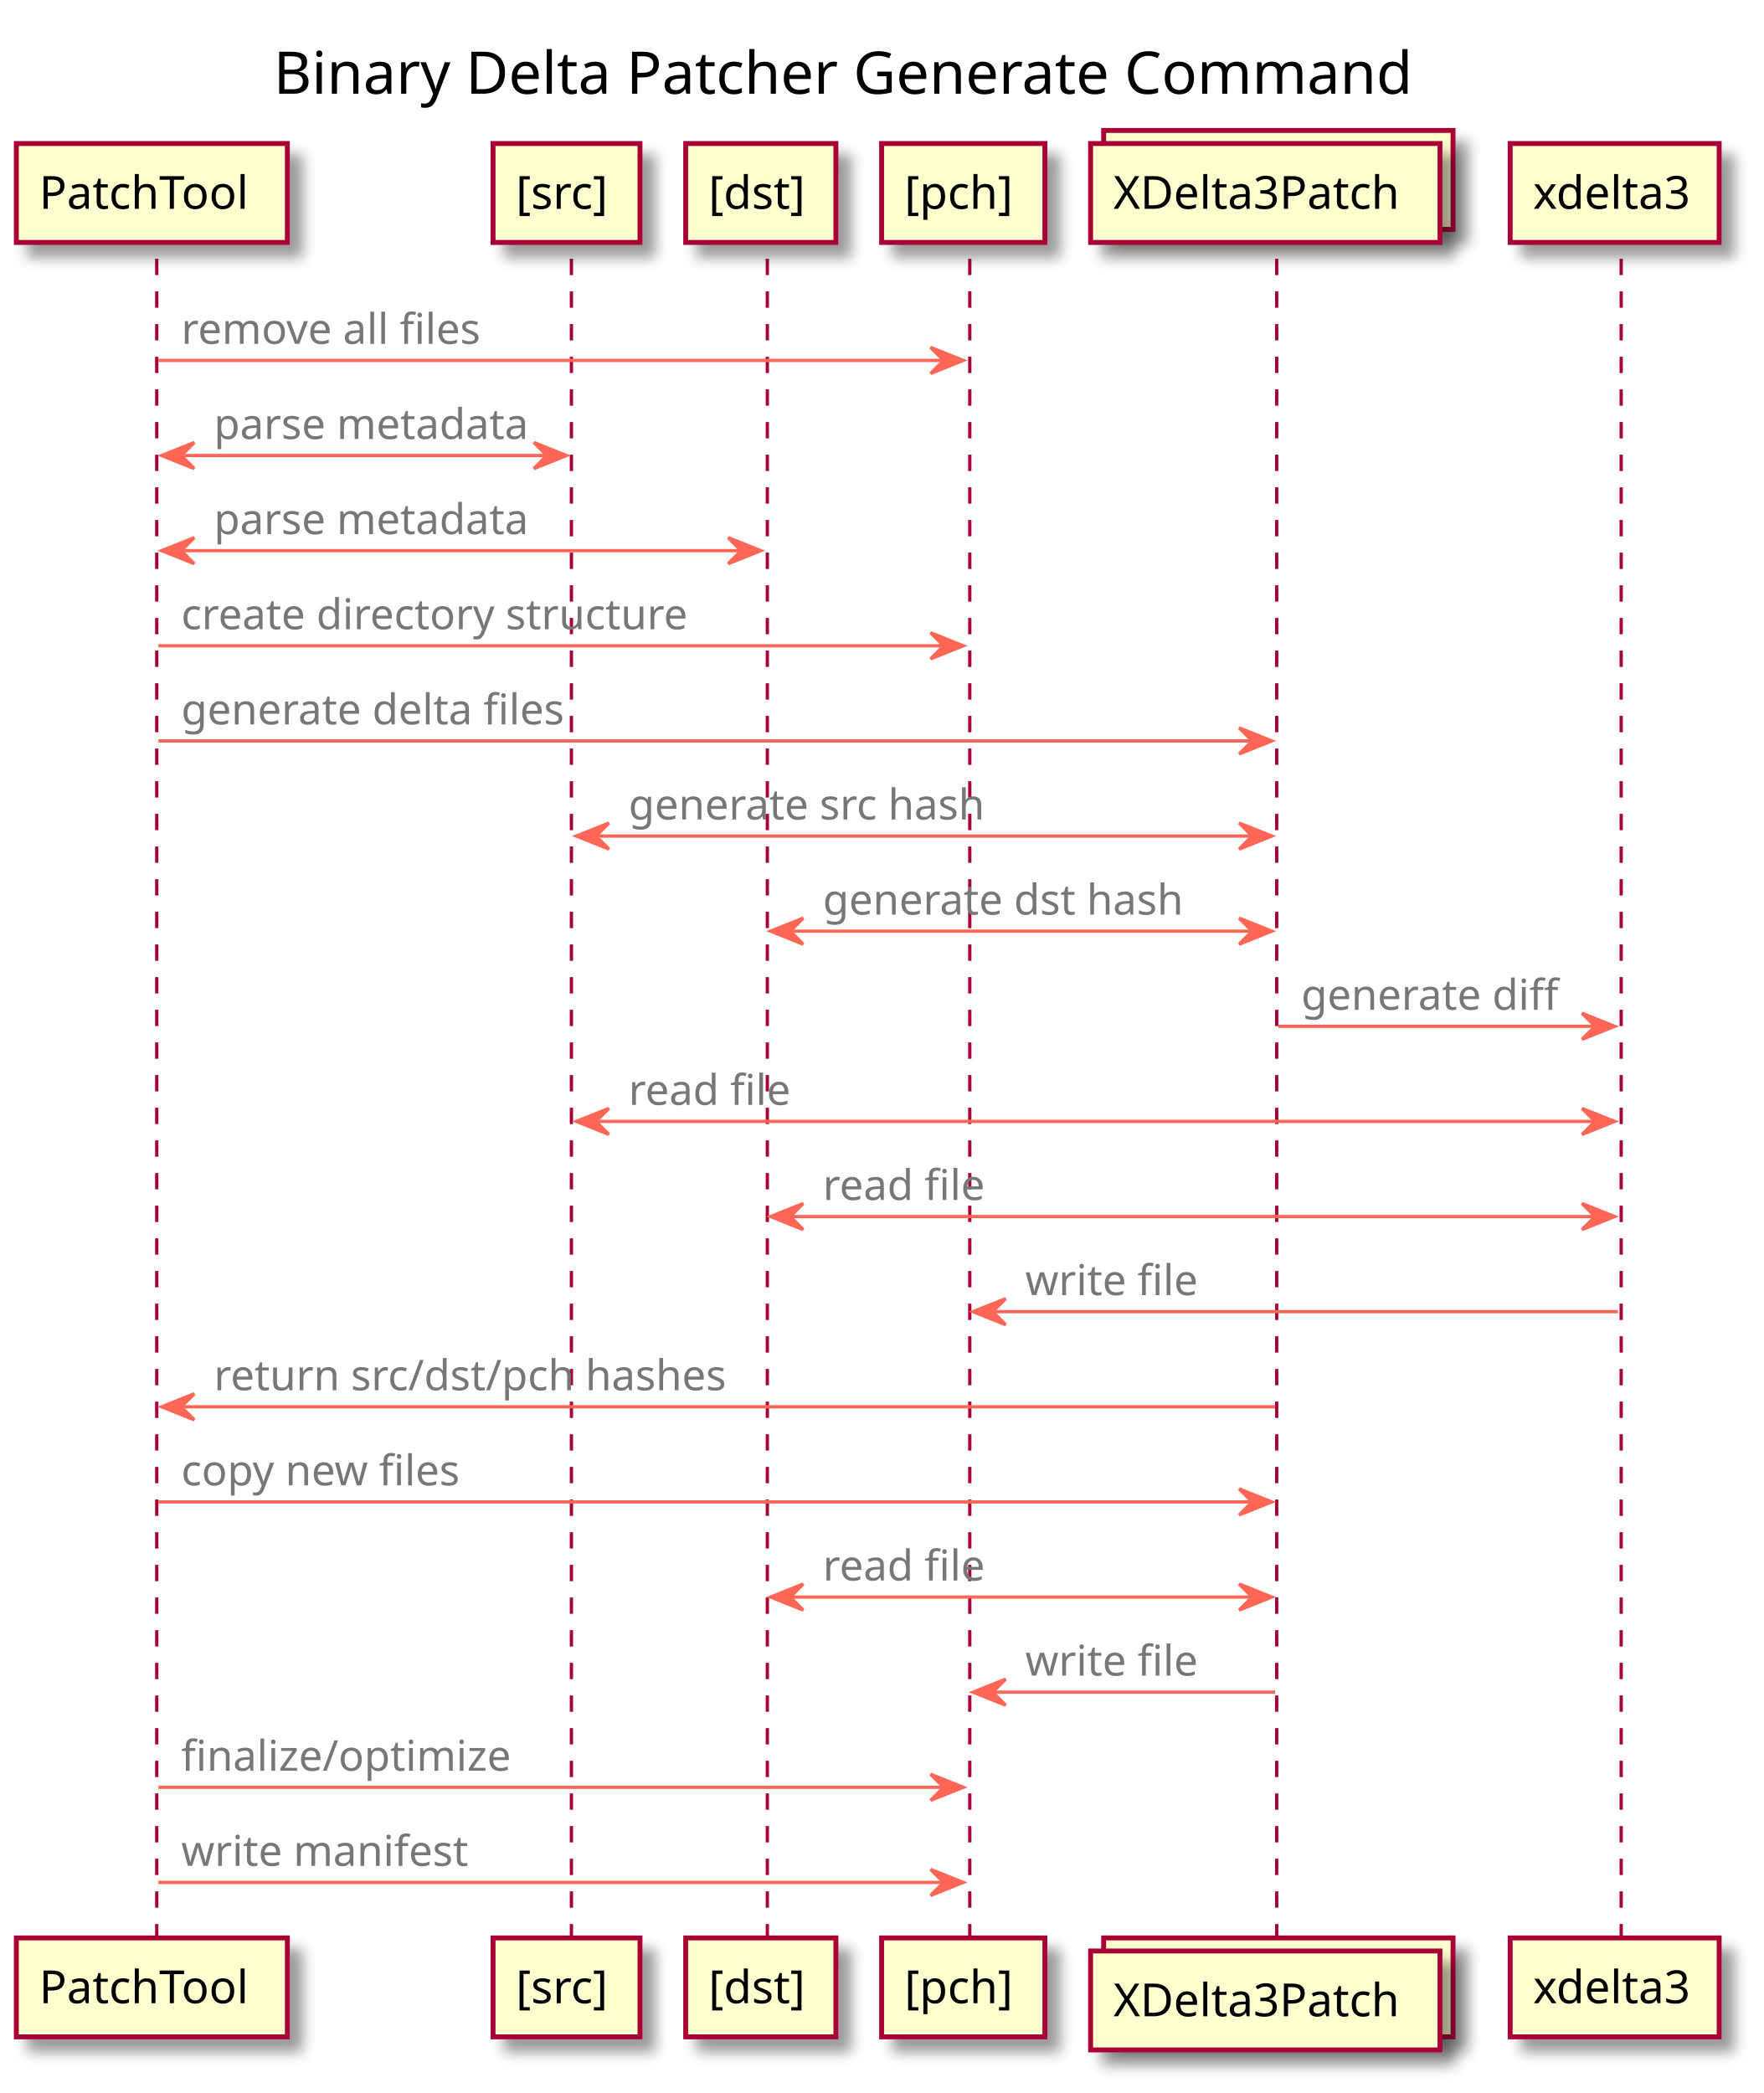
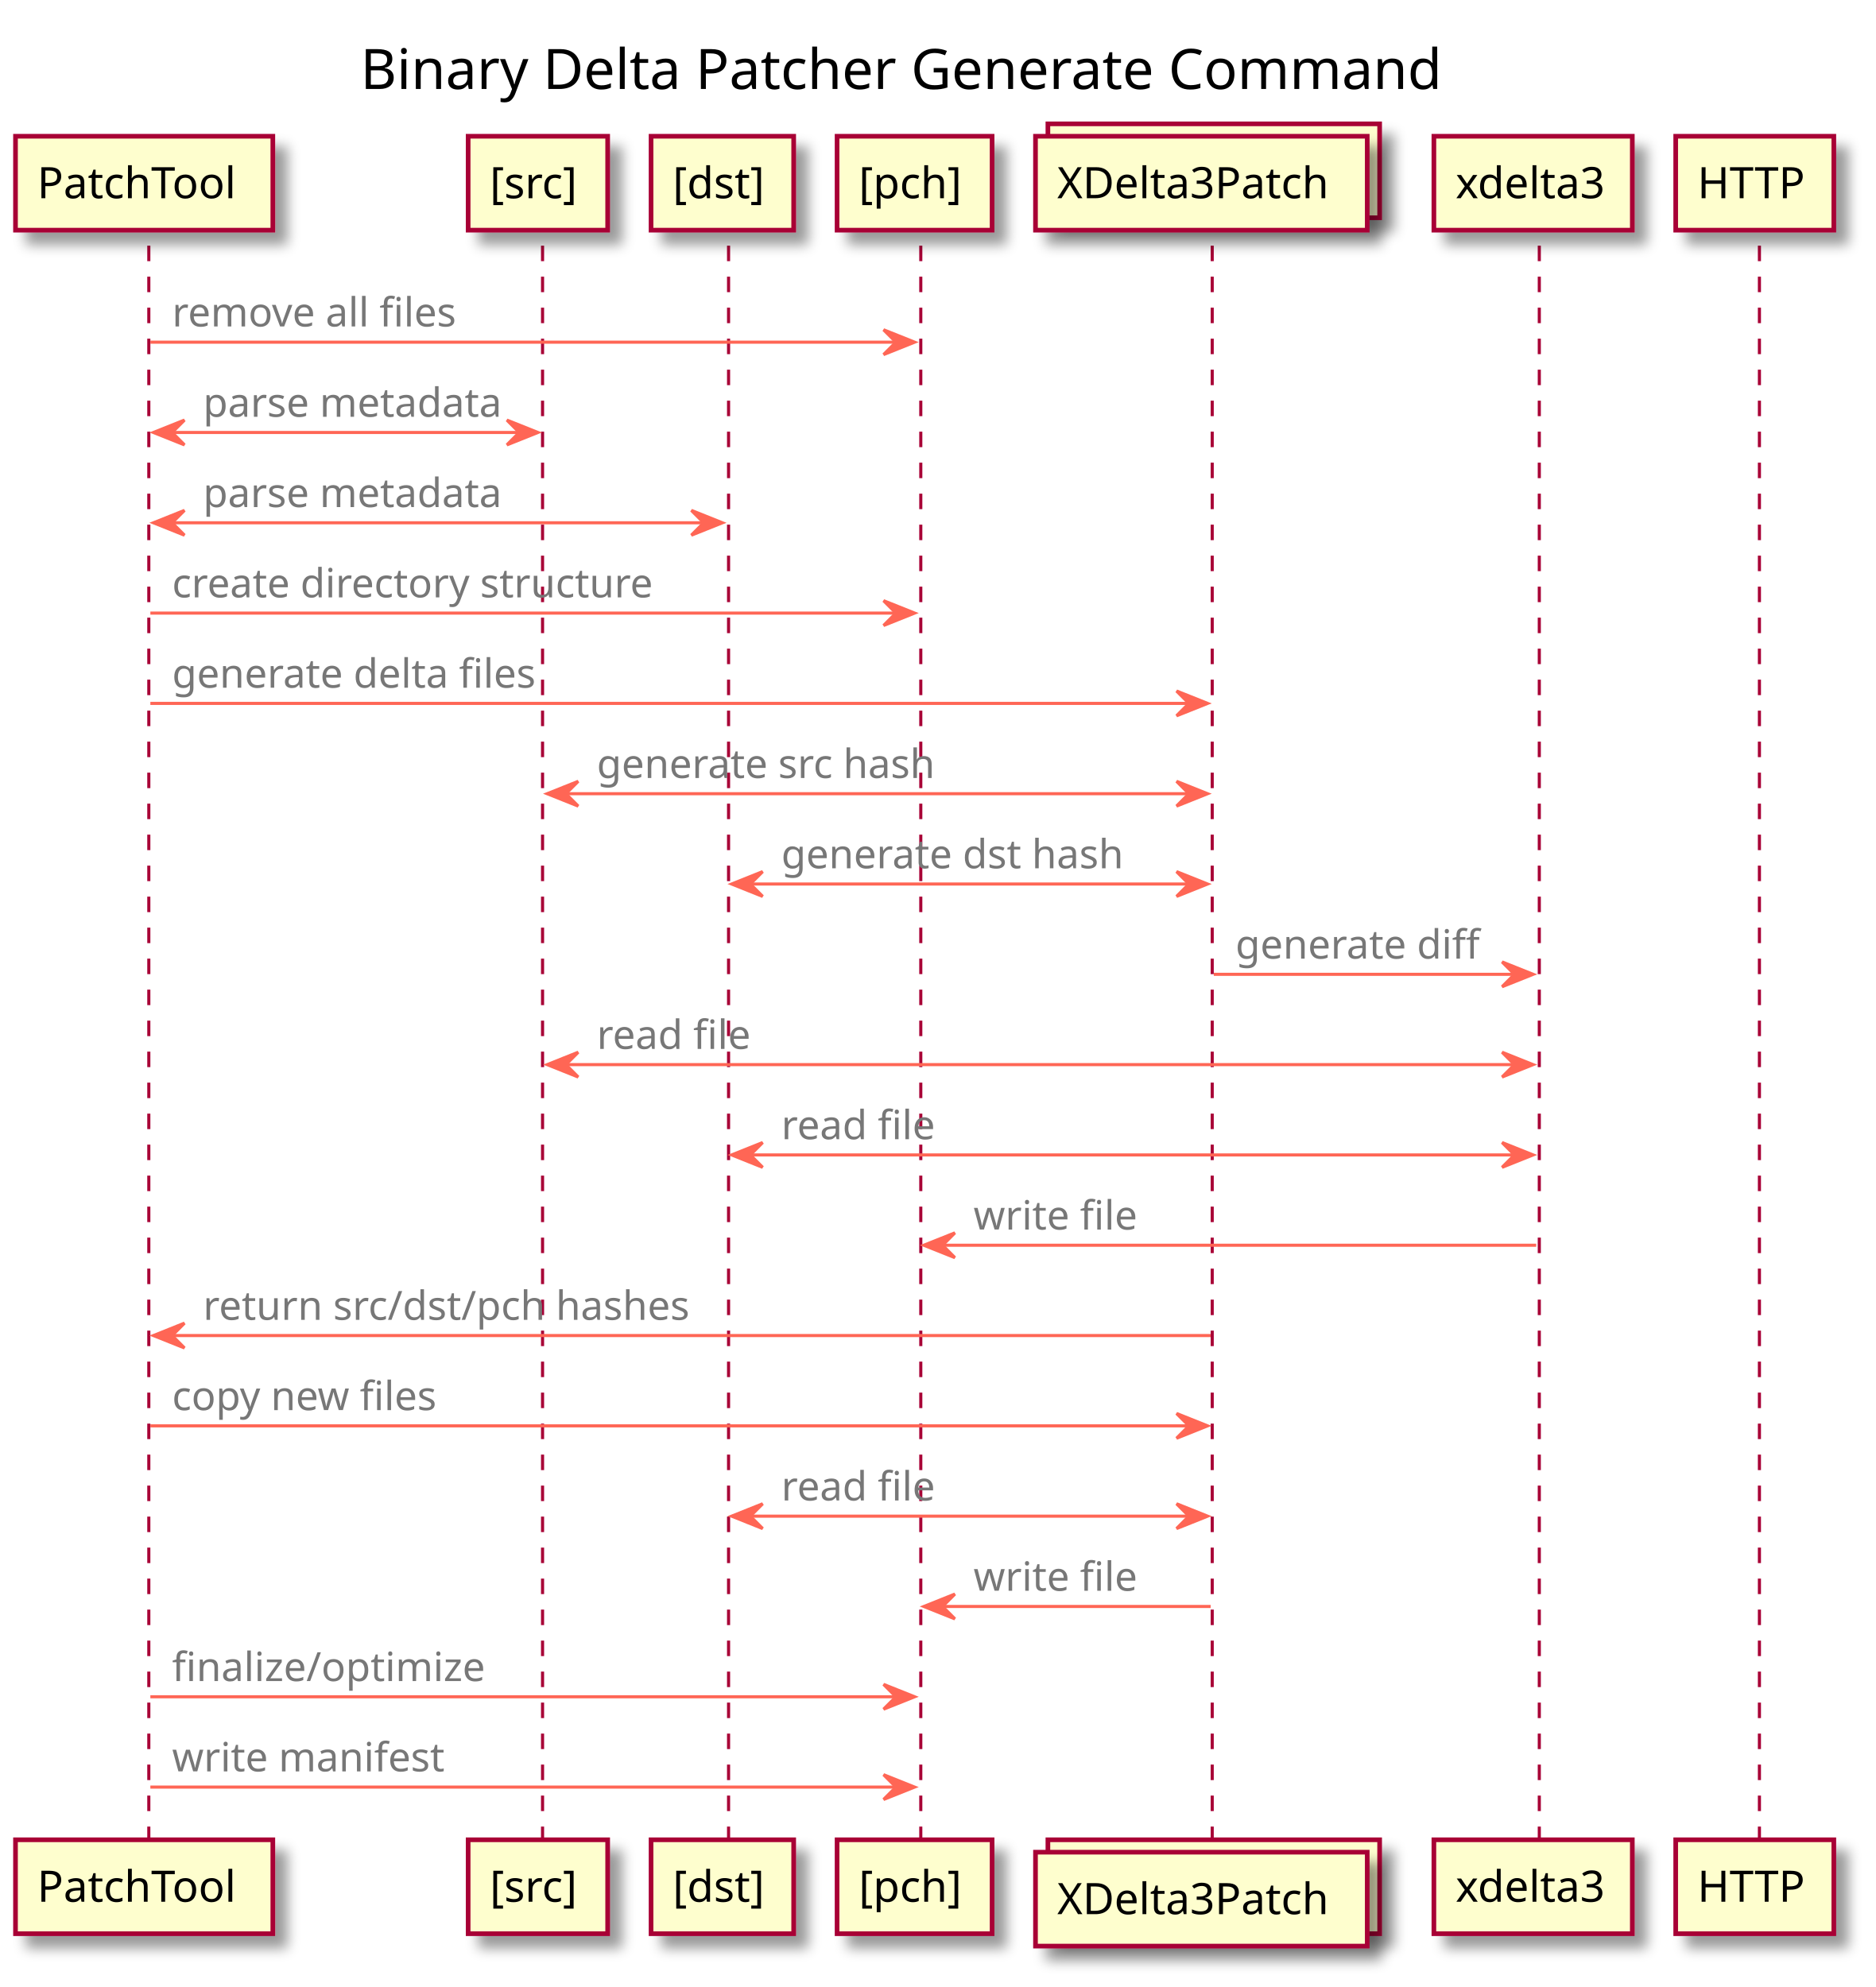
- <svg xmlns="http://www.w3.org/2000/svg" contentScriptType="application/ecmascript" contentStyleType="text/css" height="641px" preserveAspectRatio="none" style="width:540px;height:641px;" version="1.1" viewBox="0 0 540 641" width="540px" zoomAndPan="magnify">
+ <svg xmlns="http://www.w3.org/2000/svg" contentScriptType="application/ecmascript" contentStyleType="text/css" height="641px" preserveAspectRatio="none" style="width:605px;height:641px;" version="1.1" viewBox="0 0 605 641" width="605px" zoomAndPan="magnify">
  <defs>
-     <filter height="300%" id="f121m8jbry157x" width="300%" x="-1" y="-1">
+     <filter height="300%" id="f1o87j2fsln2j2" width="300%" x="-1" y="-1">
      <feGaussianBlur result="blurOut" stdDeviation="2.0" />
      <feColorMatrix in="blurOut" result="blurOut2" type="matrix" values="0 0 0 0 0 0 0 0 0 0 0 0 0 0 0 0 0 0 .4 0" />
      <feOffset dx="4.0" dy="4.0" in="blurOut2" result="blurOut3" />
      <feBlend in="SourceGraphic" in2="blurOut3" mode="normal" />
    </filter>
  </defs>
  <g>
-     <text fill="#000000" font-family="sans-serif" font-size="18" lengthAdjust="spacingAndGlyphs" textLength="368" x="83.75" y="28.708">Binary Delta Patcher Generate Command</text>
+     <text fill="#000000" font-family="sans-serif" font-size="18" lengthAdjust="spacingAndGlyphs" textLength="368" x="116.25" y="28.708">Binary Delta Patcher Generate Command</text>
    <line style="stroke:#A80036;stroke-width:1.0;stroke-dasharray:5.0,5.0;" x1="48" x2="48" y1="79.25" y2="594.508" />
    <line style="stroke:#A80036;stroke-width:1.0;stroke-dasharray:5.0,5.0;" x1="175" x2="175" y1="79.25" y2="594.508" />
    <line style="stroke:#A80036;stroke-width:1.0;stroke-dasharray:5.0,5.0;" x1="235" x2="235" y1="79.25" y2="594.508" />
    <line style="stroke:#A80036;stroke-width:1.0;stroke-dasharray:5.0,5.0;" x1="297" x2="297" y1="79.25" y2="594.508" />
    <line style="stroke:#A80036;stroke-width:1.0;stroke-dasharray:5.0,5.0;" x1="391" x2="391" y1="79.25" y2="594.508" />
    <line style="stroke:#A80036;stroke-width:1.0;stroke-dasharray:5.0,5.0;" x1="496.5" x2="496.5" y1="79.25" y2="594.508" />
-     <rect fill="#FEFECE" filter="url(#f121m8jbry157x)" height="30.297" style="stroke:#A80036;stroke-width:1.5;" width="83" x="5" y="43.953" />
+     <line style="stroke:#A80036;stroke-width:1.0;stroke-dasharray:5.0,5.0;" x1="567.5" x2="567.5" y1="79.25" y2="594.508" />
+     <rect fill="#FEFECE" filter="url(#f1o87j2fsln2j2)" height="30.297" style="stroke:#A80036;stroke-width:1.5;" width="83" x="5" y="43.953" />
    <text fill="#000000" font-family="sans-serif" font-size="14" lengthAdjust="spacingAndGlyphs" textLength="69" x="12" y="63.948">PatchTool</text>
-     <rect fill="#FEFECE" filter="url(#f121m8jbry157x)" height="30.297" style="stroke:#A80036;stroke-width:1.5;" width="83" x="5" y="593.508" />
+     <rect fill="#FEFECE" filter="url(#f1o87j2fsln2j2)" height="30.297" style="stroke:#A80036;stroke-width:1.5;" width="83" x="5" y="593.508" />
    <text fill="#000000" font-family="sans-serif" font-size="14" lengthAdjust="spacingAndGlyphs" textLength="69" x="12" y="613.503">PatchTool</text>
-     <rect fill="#FEFECE" filter="url(#f121m8jbry157x)" height="30.297" style="stroke:#A80036;stroke-width:1.5;" width="45" x="151" y="43.953" />
+     <rect fill="#FEFECE" filter="url(#f1o87j2fsln2j2)" height="30.297" style="stroke:#A80036;stroke-width:1.5;" width="45" x="151" y="43.953" />
    <text fill="#000000" font-family="sans-serif" font-size="14" lengthAdjust="spacingAndGlyphs" textLength="31" x="158" y="63.948">[src]</text>
-     <rect fill="#FEFECE" filter="url(#f121m8jbry157x)" height="30.297" style="stroke:#A80036;stroke-width:1.5;" width="45" x="151" y="593.508" />
+     <rect fill="#FEFECE" filter="url(#f1o87j2fsln2j2)" height="30.297" style="stroke:#A80036;stroke-width:1.5;" width="45" x="151" y="593.508" />
    <text fill="#000000" font-family="sans-serif" font-size="14" lengthAdjust="spacingAndGlyphs" textLength="31" x="158" y="613.503">[src]</text>
-     <rect fill="#FEFECE" filter="url(#f121m8jbry157x)" height="30.297" style="stroke:#A80036;stroke-width:1.5;" width="46" x="210" y="43.953" />
+     <rect fill="#FEFECE" filter="url(#f1o87j2fsln2j2)" height="30.297" style="stroke:#A80036;stroke-width:1.5;" width="46" x="210" y="43.953" />
    <text fill="#000000" font-family="sans-serif" font-size="14" lengthAdjust="spacingAndGlyphs" textLength="32" x="217" y="63.948">[dst]</text>
-     <rect fill="#FEFECE" filter="url(#f121m8jbry157x)" height="30.297" style="stroke:#A80036;stroke-width:1.5;" width="46" x="210" y="593.508" />
+     <rect fill="#FEFECE" filter="url(#f1o87j2fsln2j2)" height="30.297" style="stroke:#A80036;stroke-width:1.5;" width="46" x="210" y="593.508" />
    <text fill="#000000" font-family="sans-serif" font-size="14" lengthAdjust="spacingAndGlyphs" textLength="32" x="217" y="613.503">[dst]</text>
-     <rect fill="#FEFECE" filter="url(#f121m8jbry157x)" height="30.297" style="stroke:#A80036;stroke-width:1.5;" width="50" x="270" y="43.953" />
+     <rect fill="#FEFECE" filter="url(#f1o87j2fsln2j2)" height="30.297" style="stroke:#A80036;stroke-width:1.5;" width="50" x="270" y="43.953" />
    <text fill="#000000" font-family="sans-serif" font-size="14" lengthAdjust="spacingAndGlyphs" textLength="36" x="277" y="63.948">[pch]</text>
-     <rect fill="#FEFECE" filter="url(#f121m8jbry157x)" height="30.297" style="stroke:#A80036;stroke-width:1.5;" width="50" x="270" y="593.508" />
+     <rect fill="#FEFECE" filter="url(#f1o87j2fsln2j2)" height="30.297" style="stroke:#A80036;stroke-width:1.5;" width="50" x="270" y="593.508" />
    <text fill="#000000" font-family="sans-serif" font-size="14" lengthAdjust="spacingAndGlyphs" textLength="36" x="277" y="613.503">[pch]</text>
-     <rect fill="#FEFECE" filter="url(#f121m8jbry157x)" height="30.297" style="stroke:#A80036;stroke-width:1.5;" width="107" x="338" y="39.953" />
-     <rect fill="#FEFECE" filter="url(#f121m8jbry157x)" height="30.297" style="stroke:#A80036;stroke-width:1.5;" width="107" x="334" y="43.953" />
+     <rect fill="#FEFECE" filter="url(#f1o87j2fsln2j2)" height="30.297" style="stroke:#A80036;stroke-width:1.5;" width="107" x="338" y="39.953" />
+     <rect fill="#FEFECE" filter="url(#f1o87j2fsln2j2)" height="30.297" style="stroke:#A80036;stroke-width:1.5;" width="107" x="334" y="43.953" />
    <text fill="#000000" font-family="sans-serif" font-size="14" lengthAdjust="spacingAndGlyphs" textLength="93" x="341" y="63.948">XDelta3Patch</text>
-     <rect fill="#FEFECE" filter="url(#f121m8jbry157x)" height="30.297" style="stroke:#A80036;stroke-width:1.5;" width="107" x="338" y="593.508" />
-     <rect fill="#FEFECE" filter="url(#f121m8jbry157x)" height="30.297" style="stroke:#A80036;stroke-width:1.5;" width="107" x="334" y="597.508" />
+     <rect fill="#FEFECE" filter="url(#f1o87j2fsln2j2)" height="30.297" style="stroke:#A80036;stroke-width:1.5;" width="107" x="338" y="593.508" />
+     <rect fill="#FEFECE" filter="url(#f1o87j2fsln2j2)" height="30.297" style="stroke:#A80036;stroke-width:1.5;" width="107" x="334" y="597.508" />
    <text fill="#000000" font-family="sans-serif" font-size="14" lengthAdjust="spacingAndGlyphs" textLength="93" x="341" y="617.503">XDelta3Patch</text>
-     <rect fill="#FEFECE" filter="url(#f121m8jbry157x)" height="30.297" style="stroke:#A80036;stroke-width:1.5;" width="64" x="462.5" y="43.953" />
+     <rect fill="#FEFECE" filter="url(#f1o87j2fsln2j2)" height="30.297" style="stroke:#A80036;stroke-width:1.5;" width="64" x="462.5" y="43.953" />
    <text fill="#000000" font-family="sans-serif" font-size="14" lengthAdjust="spacingAndGlyphs" textLength="50" x="469.5" y="63.948">xdelta3</text>
-     <rect fill="#FEFECE" filter="url(#f121m8jbry157x)" height="30.297" style="stroke:#A80036;stroke-width:1.5;" width="64" x="462.5" y="593.508" />
+     <rect fill="#FEFECE" filter="url(#f1o87j2fsln2j2)" height="30.297" style="stroke:#A80036;stroke-width:1.5;" width="64" x="462.5" y="593.508" />
    <text fill="#000000" font-family="sans-serif" font-size="14" lengthAdjust="spacingAndGlyphs" textLength="50" x="469.5" y="613.503">xdelta3</text>
+     <rect fill="#FEFECE" filter="url(#f1o87j2fsln2j2)" height="30.297" style="stroke:#A80036;stroke-width:1.5;" width="51" x="540.5" y="43.953" />
+     <text fill="#000000" font-family="sans-serif" font-size="14" lengthAdjust="spacingAndGlyphs" textLength="37" x="547.5" y="63.948">HTTP</text>
+     <rect fill="#FEFECE" filter="url(#f1o87j2fsln2j2)" height="30.297" style="stroke:#A80036;stroke-width:1.5;" width="51" x="540.5" y="593.508" />
+     <text fill="#000000" font-family="sans-serif" font-size="14" lengthAdjust="spacingAndGlyphs" textLength="37" x="547.5" y="613.503">HTTP</text>
    <polygon fill="#FF6655" points="285,106.383,295,110.383,285,114.383,289,110.383" style="stroke:#FF6655;stroke-width:1.0;" />
    <line style="stroke:#FF6655;stroke-width:1.0;" x1="48.5" x2="291" y1="110.383" y2="110.383" />
    <text fill="#777777" font-family="Impact" font-size="13" lengthAdjust="spacingAndGlyphs" textLength="96" x="55.5" y="105.317">remove all files</text>
    <polygon fill="#FF6655" points="59.5,135.516,49.5,139.516,59.5,143.516,55.5,139.516" style="stroke:#FF6655;stroke-width:1.0;" />
    <polygon fill="#FF6655" points="163.5,135.516,173.5,139.516,163.5,143.516,167.5,139.516" style="stroke:#FF6655;stroke-width:1.0;" />
    <line style="stroke:#FF6655;stroke-width:1.0;" x1="53.5" x2="169.5" y1="139.516" y2="139.516" />
    <text fill="#777777" font-family="Impact" font-size="13" lengthAdjust="spacingAndGlyphs" textLength="103" x="65.5" y="134.45">parse metadata</text>
    <polygon fill="#FF6655" points="59.5,164.648,49.5,168.648,59.5,172.648,55.5,168.648" style="stroke:#FF6655;stroke-width:1.0;" />
    <polygon fill="#FF6655" points="223,164.648,233,168.648,223,172.648,227,168.648" style="stroke:#FF6655;stroke-width:1.0;" />
    <line style="stroke:#FF6655;stroke-width:1.0;" x1="53.5" x2="229" y1="168.648" y2="168.648" />
    <text fill="#777777" font-family="Impact" font-size="13" lengthAdjust="spacingAndGlyphs" textLength="103" x="65.5" y="163.583">parse metadata</text>
    <polygon fill="#FF6655" points="285,193.781,295,197.781,285,201.781,289,197.781" style="stroke:#FF6655;stroke-width:1.0;" />
    <line style="stroke:#FF6655;stroke-width:1.0;" x1="48.5" x2="291" y1="197.781" y2="197.781" />
    <text fill="#777777" font-family="Impact" font-size="13" lengthAdjust="spacingAndGlyphs" textLength="163" x="55.5" y="192.715">create directory structure</text>
    <polygon fill="#FF6655" points="379.5,222.914,389.5,226.914,379.5,230.914,383.5,226.914" style="stroke:#FF6655;stroke-width:1.0;" />
    <line style="stroke:#FF6655;stroke-width:1.0;" x1="48.5" x2="385.5" y1="226.914" y2="226.914" />
    <text fill="#777777" font-family="Impact" font-size="13" lengthAdjust="spacingAndGlyphs" textLength="123" x="55.5" y="221.848">generate delta files</text>
    <polygon fill="#FF6655" points="186.5,252.047,176.5,256.047,186.5,260.047,182.5,256.047" style="stroke:#FF6655;stroke-width:1.0;" />
    <polygon fill="#FF6655" points="379.5,252.047,389.5,256.047,379.5,260.047,383.5,256.047" style="stroke:#FF6655;stroke-width:1.0;" />
    <line style="stroke:#FF6655;stroke-width:1.0;" x1="180.5" x2="385.5" y1="256.047" y2="256.047" />
    <text fill="#777777" font-family="Impact" font-size="13" lengthAdjust="spacingAndGlyphs" textLength="116" x="192.5" y="250.981">generate src hash</text>
    <polygon fill="#FF6655" points="246,281.18,236,285.18,246,289.18,242,285.18" style="stroke:#FF6655;stroke-width:1.0;" />
    <polygon fill="#FF6655" points="379.5,281.18,389.5,285.18,379.5,289.18,383.5,285.18" style="stroke:#FF6655;stroke-width:1.0;" />
    <line style="stroke:#FF6655;stroke-width:1.0;" x1="240" x2="385.5" y1="285.18" y2="285.18" />
    <text fill="#777777" font-family="Impact" font-size="13" lengthAdjust="spacingAndGlyphs" textLength="117" x="252" y="280.114">generate dst hash</text>
    <polygon fill="#FF6655" points="484.5,310.312,494.5,314.312,484.5,318.312,488.5,314.312" style="stroke:#FF6655;stroke-width:1.0;" />
    <line style="stroke:#FF6655;stroke-width:1.0;" x1="391.5" x2="490.5" y1="314.312" y2="314.312" />
    <text fill="#777777" font-family="Impact" font-size="13" lengthAdjust="spacingAndGlyphs" textLength="81" x="398.5" y="309.247">generate diff</text>
    <polygon fill="#FF6655" points="186.5,339.445,176.5,343.445,186.5,347.445,182.5,343.445" style="stroke:#FF6655;stroke-width:1.0;" />
    <polygon fill="#FF6655" points="484.5,339.445,494.5,343.445,484.5,347.445,488.5,343.445" style="stroke:#FF6655;stroke-width:1.0;" />
    <line style="stroke:#FF6655;stroke-width:1.0;" x1="180.5" x2="490.5" y1="343.445" y2="343.445" />
    <text fill="#777777" font-family="Impact" font-size="13" lengthAdjust="spacingAndGlyphs" textLength="51" x="192.5" y="338.379">read file</text>
    <polygon fill="#FF6655" points="246,368.578,236,372.578,246,376.578,242,372.578" style="stroke:#FF6655;stroke-width:1.0;" />
    <polygon fill="#FF6655" points="484.5,368.578,494.5,372.578,484.5,376.578,488.5,372.578" style="stroke:#FF6655;stroke-width:1.0;" />
    <line style="stroke:#FF6655;stroke-width:1.0;" x1="240" x2="490.5" y1="372.578" y2="372.578" />
    <text fill="#777777" font-family="Impact" font-size="13" lengthAdjust="spacingAndGlyphs" textLength="51" x="252" y="367.512">read file</text>
    <polygon fill="#FF6655" points="308,397.711,298,401.711,308,405.711,304,401.711" style="stroke:#FF6655;stroke-width:1.0;" />
    <line style="stroke:#FF6655;stroke-width:1.0;" x1="302" x2="495.5" y1="401.711" y2="401.711" />
    <text fill="#777777" font-family="Impact" font-size="13" lengthAdjust="spacingAndGlyphs" textLength="52" x="314" y="396.645">write file</text>
    <polygon fill="#FF6655" points="59.5,426.844,49.5,430.844,59.5,434.844,55.5,430.844" style="stroke:#FF6655;stroke-width:1.0;" />
    <line style="stroke:#FF6655;stroke-width:1.0;" x1="53.5" x2="390.5" y1="430.844" y2="430.844" />
    <text fill="#777777" font-family="Impact" font-size="13" lengthAdjust="spacingAndGlyphs" textLength="163" x="65.5" y="425.778">return src/dst/pch hashes</text>
    <polygon fill="#FF6655" points="379.5,455.977,389.5,459.977,379.5,463.977,383.5,459.977" style="stroke:#FF6655;stroke-width:1.0;" />
    <line style="stroke:#FF6655;stroke-width:1.0;" x1="48.5" x2="385.5" y1="459.977" y2="459.977" />
    <text fill="#777777" font-family="Impact" font-size="13" lengthAdjust="spacingAndGlyphs" textLength="88" x="55.5" y="454.911">copy new files</text>
    <polygon fill="#FF6655" points="246,485.109,236,489.109,246,493.109,242,489.109" style="stroke:#FF6655;stroke-width:1.0;" />
    <polygon fill="#FF6655" points="379.5,485.109,389.5,489.109,379.5,493.109,383.5,489.109" style="stroke:#FF6655;stroke-width:1.0;" />
    <line style="stroke:#FF6655;stroke-width:1.0;" x1="240" x2="385.5" y1="489.109" y2="489.109" />
    <text fill="#777777" font-family="Impact" font-size="13" lengthAdjust="spacingAndGlyphs" textLength="51" x="252" y="484.043">read file</text>
    <polygon fill="#FF6655" points="308,514.242,298,518.242,308,522.242,304,518.242" style="stroke:#FF6655;stroke-width:1.0;" />
    <line style="stroke:#FF6655;stroke-width:1.0;" x1="302" x2="390.5" y1="518.242" y2="518.242" />
    <text fill="#777777" font-family="Impact" font-size="13" lengthAdjust="spacingAndGlyphs" textLength="52" x="314" y="513.176">write file</text>
    <polygon fill="#FF6655" points="285,543.375,295,547.375,285,551.375,289,547.375" style="stroke:#FF6655;stroke-width:1.0;" />
    <line style="stroke:#FF6655;stroke-width:1.0;" x1="48.5" x2="291" y1="547.375" y2="547.375" />
    <text fill="#777777" font-family="Impact" font-size="13" lengthAdjust="spacingAndGlyphs" textLength="103" x="55.5" y="542.309">finalize/optimize</text>
    <polygon fill="#FF6655" points="285,572.508,295,576.508,285,580.508,289,576.508" style="stroke:#FF6655;stroke-width:1.0;" />
    <line style="stroke:#FF6655;stroke-width:1.0;" x1="48.5" x2="291" y1="576.508" y2="576.508" />
    <text fill="#777777" font-family="Impact" font-size="13" lengthAdjust="spacingAndGlyphs" textLength="90" x="55.5" y="571.442">write manifest</text>
  </g>
</svg>
